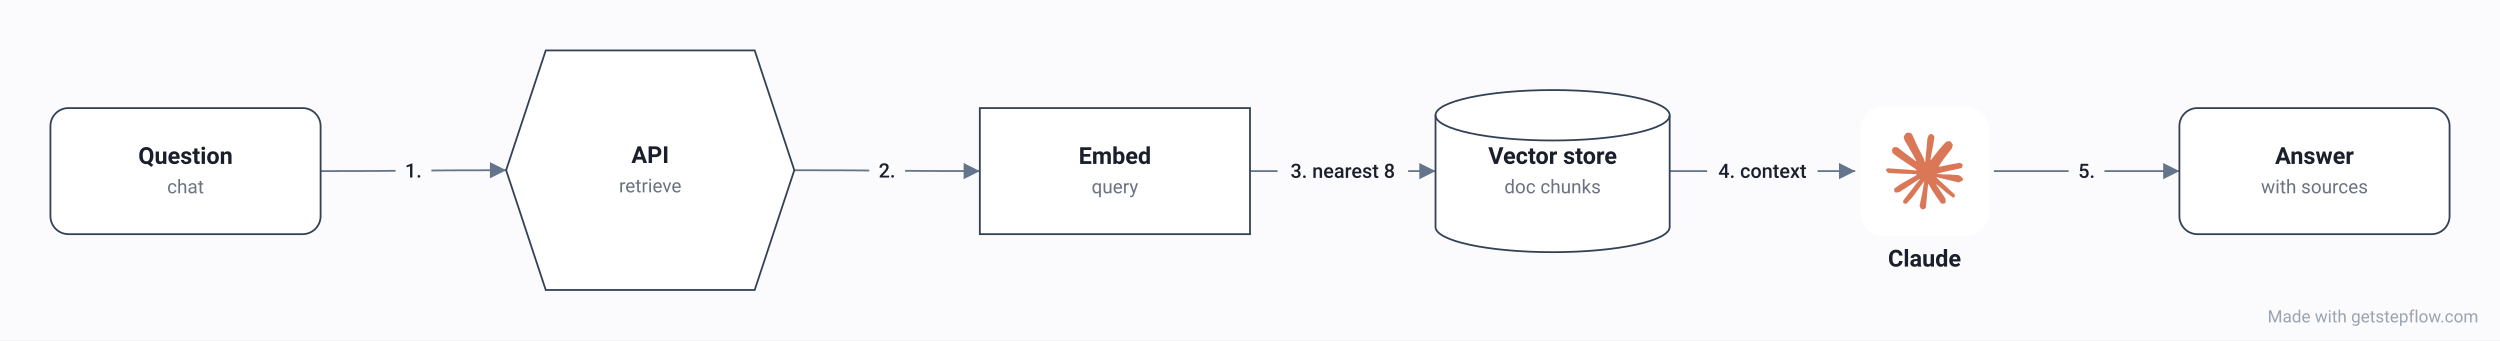
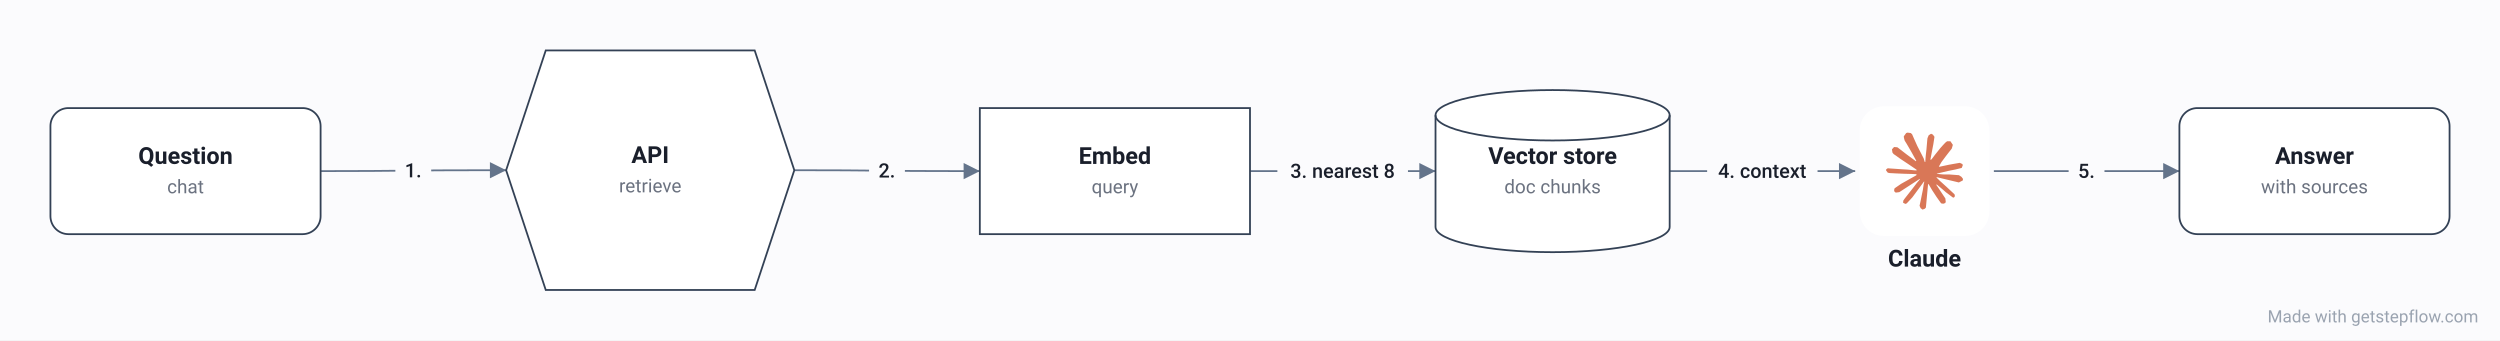
<svg xmlns="http://www.w3.org/2000/svg" viewBox="0 0 1388 189" width="1388" height="189" role="img">
  <style>
.bg{fill:#fbfbfd}.nf{fill:#ffffff}.ns{stroke:#334155}
.lbl{fill:#1a1f2b}.sub{fill:#6b7280}.edg{stroke:#64748b}.arw{fill:#64748b}
.elb{fill:#1a1f2b}.ebg{fill:#fbfbfd}.wm{fill:#9aa3b0}
.pkt{fill:#64748b;stroke:#fbfbfd}.frm{stroke:#d8dce3}.frm-name{fill:#6b7280}.ico{color:#1a1f2b}
@media(prefers-color-scheme:dark){
.bg{fill:#0d1117}.nf{fill:#161b22}.ns{stroke:#cbd5e1}
.lbl{fill:#e6edf3}.sub{fill:#8b949e}.edg{stroke:#94a3b8}.arw{fill:#94a3b8}
.elb{fill:#e6edf3}.ebg{fill:#0d1117}.wm{fill:#6e7681}
.pkt{fill:#94a3b8;stroke:#0d1117}.frm{stroke:#2d333b}.frm-name{fill:#8b949e}.ico{color:#e6edf3}}
text{font-family:ui-sans-serif,-apple-system,BlinkMacSystemFont,"Segoe UI",Roboto,"Helvetica Neue",Arial,sans-serif}
</style>
  <defs>
    <symbol id="ic-apps-claude" viewBox="0 0 64 64">
      <rect width="64" height="64" rx="12" fill="#fff" />
      <path transform="translate(13 13) scale(1.5833)" fill="#D97757" d="m4.714 15.956 4.717-2.647.079-.231-.079-.128h-.231l-.789-.049-2.696-.073-2.337-.097-2.265-.121-.571-.121-.534-.704.055-.352.48-.322.686.061 1.518.103 2.277.158 1.651.097 2.447.255h.389l.055-.158-.134-.097-.103-.097L6.973 9.836l-2.55-1.688-1.336-.971-.723-.492-.364-.461-.158-1.008.656-.723.88.061.225.061.892.686 1.906 1.475 2.489 1.834.364.303.146-.103.018-.073-.164-.273-1.354-2.447-1.445-2.489-.643-1.032-.17-.619c-.061-.255-.103-.467-.103-.729L6.287.134 6.7 0l.996.134.419.364.619 1.415 1.002 2.228 1.554 3.03.455.898.243.832.091.255h.158v-.146l.128-1.706.237-2.095.231-2.696.079-.759.376-.911.747-.492.583.279.48.686-.067.443-.285 1.852-.559 2.902-.364 1.943h.212l.243-.243.984-1.305 1.651-2.064.729-.82.85-.905.546-.431h1.032l.759 1.129-.34 1.166-1.062 1.348-.88 1.141-1.263 1.7-.789 1.36.073.109.188-.018 2.853-.607 1.542-.279 1.84-.316.832.389.091.395-.328.807-1.967.486-2.307.461-3.436.814-.043.03.049.061 1.548.146.662.036h1.621l3.018.225.789.522.474.638-.079.486-1.214.619-1.639-.389-3.825-.911-1.311-.328h-.182v.109l1.093 1.069 2.003 1.809 2.507 2.331.128.577-.322.455-.34-.049-2.204-1.657-.85-.747-1.925-1.621h-.128v.17l.443.65 2.344 3.521.121 1.081-.17.352-.607.212-.668-.121-1.372-1.925L14.38 17.959l-1.141-1.943-.14.079-.674 7.255-.316.37-.729.279-.607-.461-.322-.747.322-1.475.389-1.925.316-1.53.285-1.9.17-.631-.012-.043-.14.018-1.433 1.967-2.18 2.945-1.724 1.846-.413.164-.716-.37.067-.662.401-.589 2.386-3.036 1.439-1.882.929-1.087-.006-.158h-.055l-6.338 4.116-1.129.146-.486-.455.061-.747.231-.243 1.906-1.311Z" />
    </symbol>
    <marker id="ah-l1" viewBox="0 0 8 8" refX="8" refY="4" markerWidth="9" markerHeight="9" orient="auto">
      <path d="M0,0 L8,4 L0,8 z" class="arw" />
    </marker>
    <marker id="ah-l2" viewBox="0 0 8 8" refX="8" refY="4" markerWidth="9" markerHeight="9" orient="auto">
      <path d="M0,0 L8,4 L0,8 z" class="arw" />
    </marker>
    <marker id="ah-l3" viewBox="0 0 8 8" refX="8" refY="4" markerWidth="9" markerHeight="9" orient="auto">
      <path d="M0,0 L8,4 L0,8 z" class="arw" />
    </marker>
    <marker id="ah-l4" viewBox="0 0 8 8" refX="8" refY="4" markerWidth="9" markerHeight="9" orient="auto">
      <path d="M0,0 L8,4 L0,8 z" class="arw" />
    </marker>
    <marker id="ah-l5" viewBox="0 0 8 8" refX="8" refY="4" markerWidth="9" markerHeight="9" orient="auto">
      <path d="M0,0 L8,4 L0,8 z" class="arw" />
    </marker>
  </defs>
  <rect class="bg" width="1388" height="189" />
  <g transform="translate(28,28)">
-     <path class="edg" d="M150,67 C201.5,67 201.5,66.5 253,66.5" fill="none" stroke-width="1" marker-end="url(#ah-l1)" />
-     <path class="edg" d="M413,66.5 C464.5,66.5 464.5,67 516,67" fill="none" stroke-width="1" marker-end="url(#ah-l2)" />
-     <path class="edg" d="M666,67 C717.5,67 717.5,67 769,67" fill="none" stroke-width="1" marker-end="url(#ah-l3)" />
-     <path class="edg" d="M899,67 C950.5,67 950.5,67 1002,67" fill="none" stroke-width="1" marker-end="url(#ah-l4)" />
-     <path class="edg" d="M1079,67 C1130.5,67 1130.5,67 1182,67" fill="none" stroke-width="1" marker-end="url(#ah-l5)" />
+     <path class="edg" d="M150,67 C197,67 197,66.5 244,66.5 L253,66.5" fill="none" stroke-width="1" marker-end="url(#ah-l1)" />
+     <path class="edg" d="M413,66.5 C460,66.5 460,67 507,67 L516,67" fill="none" stroke-width="1" marker-end="url(#ah-l2)" />
+     <path class="edg" d="M666,67 C713,67 713,67 760,67 L769,67" fill="none" stroke-width="1" marker-end="url(#ah-l3)" />
+     <path class="edg" d="M899,67 C946,67 946,67 993,67 L1002,67" fill="none" stroke-width="1" marker-end="url(#ah-l4)" />
+     <path class="edg" d="M1079,67 C1126,67 1126,67 1173,67 L1182,67" fill="none" stroke-width="1" marker-end="url(#ah-l5)" />
    <g transform="translate(0,32)">
      <rect x="0" y="0" width="150" height="70" rx="10" class="nf ns" stroke-width="1" />
      <text class="lbl" x="75.0" y="31.0" text-anchor="middle" font-size="13" font-weight="600" textLength="57.1" lengthAdjust="spacingAndGlyphs">
        <tspan font-weight="600">Question</tspan>
      </text>
      <text class="sub" x="75.0" y="47.3" text-anchor="middle" font-size="10.5" font-weight="400" textLength="21.3" lengthAdjust="spacingAndGlyphs">chat</text>
    </g>
    <g transform="translate(253,0)">
      <path d="M22,0 H138 L160,66.5 L138,133 H22 L0,66.5 Z" class="nf ns" stroke-width="1" />
      <text class="lbl" x="80.0" y="62.5" text-anchor="middle" font-size="13" font-weight="600" textLength="23" lengthAdjust="spacingAndGlyphs">
        <tspan font-weight="600">API</tspan>
      </text>
      <text class="sub" x="80.0" y="78.8" text-anchor="middle" font-size="10.5" font-weight="400" textLength="37.6" lengthAdjust="spacingAndGlyphs">retrieve</text>
    </g>
    <g transform="translate(516,32)">
      <rect x="0" y="0" width="150" height="70" class="nf ns" stroke-width="1" />
      <text class="lbl" x="75.0" y="31.0" text-anchor="middle" font-size="13" font-weight="600" textLength="45.2" lengthAdjust="spacingAndGlyphs">
        <tspan font-weight="600">Embed</tspan>
      </text>
      <text class="sub" x="75.0" y="47.3" text-anchor="middle" font-size="10.5" font-weight="400" textLength="28.2" lengthAdjust="spacingAndGlyphs">query</text>
    </g>
    <g transform="translate(769,22)">
      <path d="M0,14 A65,14 0 0 1 130,14 V76 A65,14 0 0 1 0,76 Z" class="nf ns" stroke-width="1" />
      <path d="M0,14 A65,14 0 0 0 130,14" class="ns" fill="none" stroke-width="1" />
      <text class="lbl" x="65.0" y="41.0" text-anchor="middle" font-size="13" font-weight="600" textLength="76.9" lengthAdjust="spacingAndGlyphs">
        <tspan font-weight="600">Vector store</tspan>
      </text>
      <text class="sub" x="65.0" y="57.3" text-anchor="middle" font-size="10.5" font-weight="400" textLength="57.1" lengthAdjust="spacingAndGlyphs">doc chunks</text>
    </g>
    <g transform="translate(1002,31)">
      <use href="#ic-apps-claude" width="77" height="72" />
      <text class="lbl" x="38.5" y="89.0" text-anchor="middle" font-size="13" font-weight="600" textLength="45.2" lengthAdjust="spacingAndGlyphs">Claude</text>
    </g>
    <g transform="translate(1182,32)">
      <rect x="0" y="0" width="150" height="70" rx="10" class="nf ns" stroke-width="1" />
      <text class="lbl" x="75.0" y="31.0" text-anchor="middle" font-size="13" font-weight="600" textLength="47.5" lengthAdjust="spacingAndGlyphs">
        <tspan font-weight="600">Answer</tspan>
      </text>
      <text class="sub" x="75.0" y="47.3" text-anchor="middle" font-size="10.5" font-weight="400" textLength="62.7" lengthAdjust="spacingAndGlyphs">with sources</text>
    </g>
    <circle class="pkt" r="4.5" stroke-width="1.5" opacity="0">
      <animate attributeName="opacity" dur="5.5s" repeatCount="indefinite" calcMode="discrete" keyTimes="0;0.2" values="1;0" />
-       <animateMotion dur="5.5s" repeatCount="indefinite" calcMode="linear" keyTimes="0;0.2;1" keyPoints="0;1;1" path="M150,67 C201.5,67 201.5,66.5 253,66.5" />
+       <animateMotion dur="5.5s" repeatCount="indefinite" calcMode="linear" keyTimes="0;0.2;1" keyPoints="0;1;1" path="M150,67 C197,67 197,66.5 244,66.5 L253,66.5" />
    </circle>
    <circle class="pkt" r="4.5" stroke-width="1.5" opacity="0">
      <animate attributeName="opacity" dur="5.5s" repeatCount="indefinite" calcMode="discrete" keyTimes="0;0.2;0.4" values="0;1;0" />
-       <animateMotion dur="5.5s" repeatCount="indefinite" calcMode="linear" keyTimes="0;0.2;0.4;1" keyPoints="0;0;1;1" path="M413,66.5 C464.5,66.5 464.5,67 516,67" />
+       <animateMotion dur="5.5s" repeatCount="indefinite" calcMode="linear" keyTimes="0;0.2;0.4;1" keyPoints="0;0;1;1" path="M413,66.5 C460,66.5 460,67 507,67 L516,67" />
    </circle>
    <circle class="pkt" r="4.5" stroke-width="1.5" opacity="0">
      <animate attributeName="opacity" dur="5.5s" repeatCount="indefinite" calcMode="discrete" keyTimes="0;0.4;0.6" values="0;1;0" />
-       <animateMotion dur="5.5s" repeatCount="indefinite" calcMode="linear" keyTimes="0;0.4;0.6;1" keyPoints="0;0;1;1" path="M666,67 C717.5,67 717.5,67 769,67" />
+       <animateMotion dur="5.5s" repeatCount="indefinite" calcMode="linear" keyTimes="0;0.4;0.6;1" keyPoints="0;0;1;1" path="M666,67 C713,67 713,67 760,67 L769,67" />
    </circle>
    <circle class="pkt" r="4.5" stroke-width="1.5" opacity="0">
      <animate attributeName="opacity" dur="5.5s" repeatCount="indefinite" calcMode="discrete" keyTimes="0;0.6;0.8" values="0;1;0" />
-       <animateMotion dur="5.5s" repeatCount="indefinite" calcMode="linear" keyTimes="0;0.6;0.8;1" keyPoints="0;0;1;1" path="M899,67 C950.5,67 950.5,67 1002,67" />
+       <animateMotion dur="5.5s" repeatCount="indefinite" calcMode="linear" keyTimes="0;0.6;0.8;1" keyPoints="0;0;1;1" path="M899,67 C946,67 946,67 993,67 L1002,67" />
    </circle>
    <circle class="pkt" r="4.5" stroke-width="1.5" opacity="0">
      <animate attributeName="opacity" dur="5.5s" repeatCount="indefinite" calcMode="discrete" keyTimes="0;0.8;1" values="0;1;0" />
-       <animateMotion dur="5.5s" repeatCount="indefinite" calcMode="linear" keyTimes="0;0.8;1" keyPoints="0;0;1" path="M1079,67 C1130.5,67 1130.5,67 1182,67" />
+       <animateMotion dur="5.5s" repeatCount="indefinite" calcMode="linear" keyTimes="0;0.8;1" keyPoints="0;0;1" path="M1079,67 C1126,67 1126,67 1173,67 L1182,67" />
    </circle>
-     <rect class="ebg" x="191.6" y="57.8" width="19.9" height="18.0" rx="3" />
-     <text class="elb" x="201.5" y="66.8" text-anchor="middle" dominant-baseline="central" font-size="11" font-weight="500" textLength="9.9" lengthAdjust="spacingAndGlyphs">
+     <rect class="ebg" x="191.5" y="57.7" width="19.9" height="18.0" rx="3" />
+     <text class="elb" x="201.4" y="66.7" text-anchor="middle" dominant-baseline="central" font-size="11" font-weight="500" textLength="9.9" lengthAdjust="spacingAndGlyphs">
      <tspan font-weight="500">1.</tspan>
    </text>
-     <rect class="ebg" x="454.6" y="57.8" width="19.9" height="18.0" rx="3" />
-     <text class="elb" x="464.5" y="66.8" text-anchor="middle" dominant-baseline="central" font-size="11" font-weight="500" textLength="9.9" lengthAdjust="spacingAndGlyphs">
+     <rect class="ebg" x="454.5" y="57.8" width="19.9" height="18.0" rx="3" />
+     <text class="elb" x="464.4" y="66.8" text-anchor="middle" dominant-baseline="central" font-size="11" font-weight="500" textLength="9.9" lengthAdjust="spacingAndGlyphs">
      <tspan font-weight="500">2.</tspan>
    </text>
-     <rect class="ebg" x="681.3" y="58.0" width="72.5" height="18.0" rx="3" />
-     <text class="elb" x="717.5" y="67.0" text-anchor="middle" dominant-baseline="central" font-size="11" font-weight="500" textLength="62.5" lengthAdjust="spacingAndGlyphs">
+     <rect class="ebg" x="681.2" y="58.0" width="72.5" height="18.0" rx="3" />
+     <text class="elb" x="717.4" y="67.0" text-anchor="middle" dominant-baseline="central" font-size="11" font-weight="500" textLength="62.5" lengthAdjust="spacingAndGlyphs">
      <tspan font-weight="500">3. nearest 8</tspan>
    </text>
    <rect class="ebg" x="919.8" y="58.0" width="61.3" height="18.0" rx="3" />
-     <text class="elb" x="950.5" y="67.0" text-anchor="middle" dominant-baseline="central" font-size="11" font-weight="500" textLength="51.3" lengthAdjust="spacingAndGlyphs">
+     <text class="elb" x="950.4" y="67.0" text-anchor="middle" dominant-baseline="central" font-size="11" font-weight="500" textLength="51.3" lengthAdjust="spacingAndGlyphs">
      <tspan font-weight="500">4. context</tspan>
    </text>
    <rect class="ebg" x="1120.5" y="58.0" width="19.9" height="18.0" rx="3" />
-     <text class="elb" x="1130.5" y="67.0" text-anchor="middle" dominant-baseline="central" font-size="11" font-weight="500" textLength="9.9" lengthAdjust="spacingAndGlyphs">
+     <text class="elb" x="1130.4" y="67.0" text-anchor="middle" dominant-baseline="central" font-size="11" font-weight="500" textLength="9.9" lengthAdjust="spacingAndGlyphs">
      <tspan font-weight="500">5.</tspan>
    </text>
  </g>
  <text class="wm" x="1376" y="179" font-size="9.5" text-anchor="end">Made with getstepflow.com</text>
</svg>
